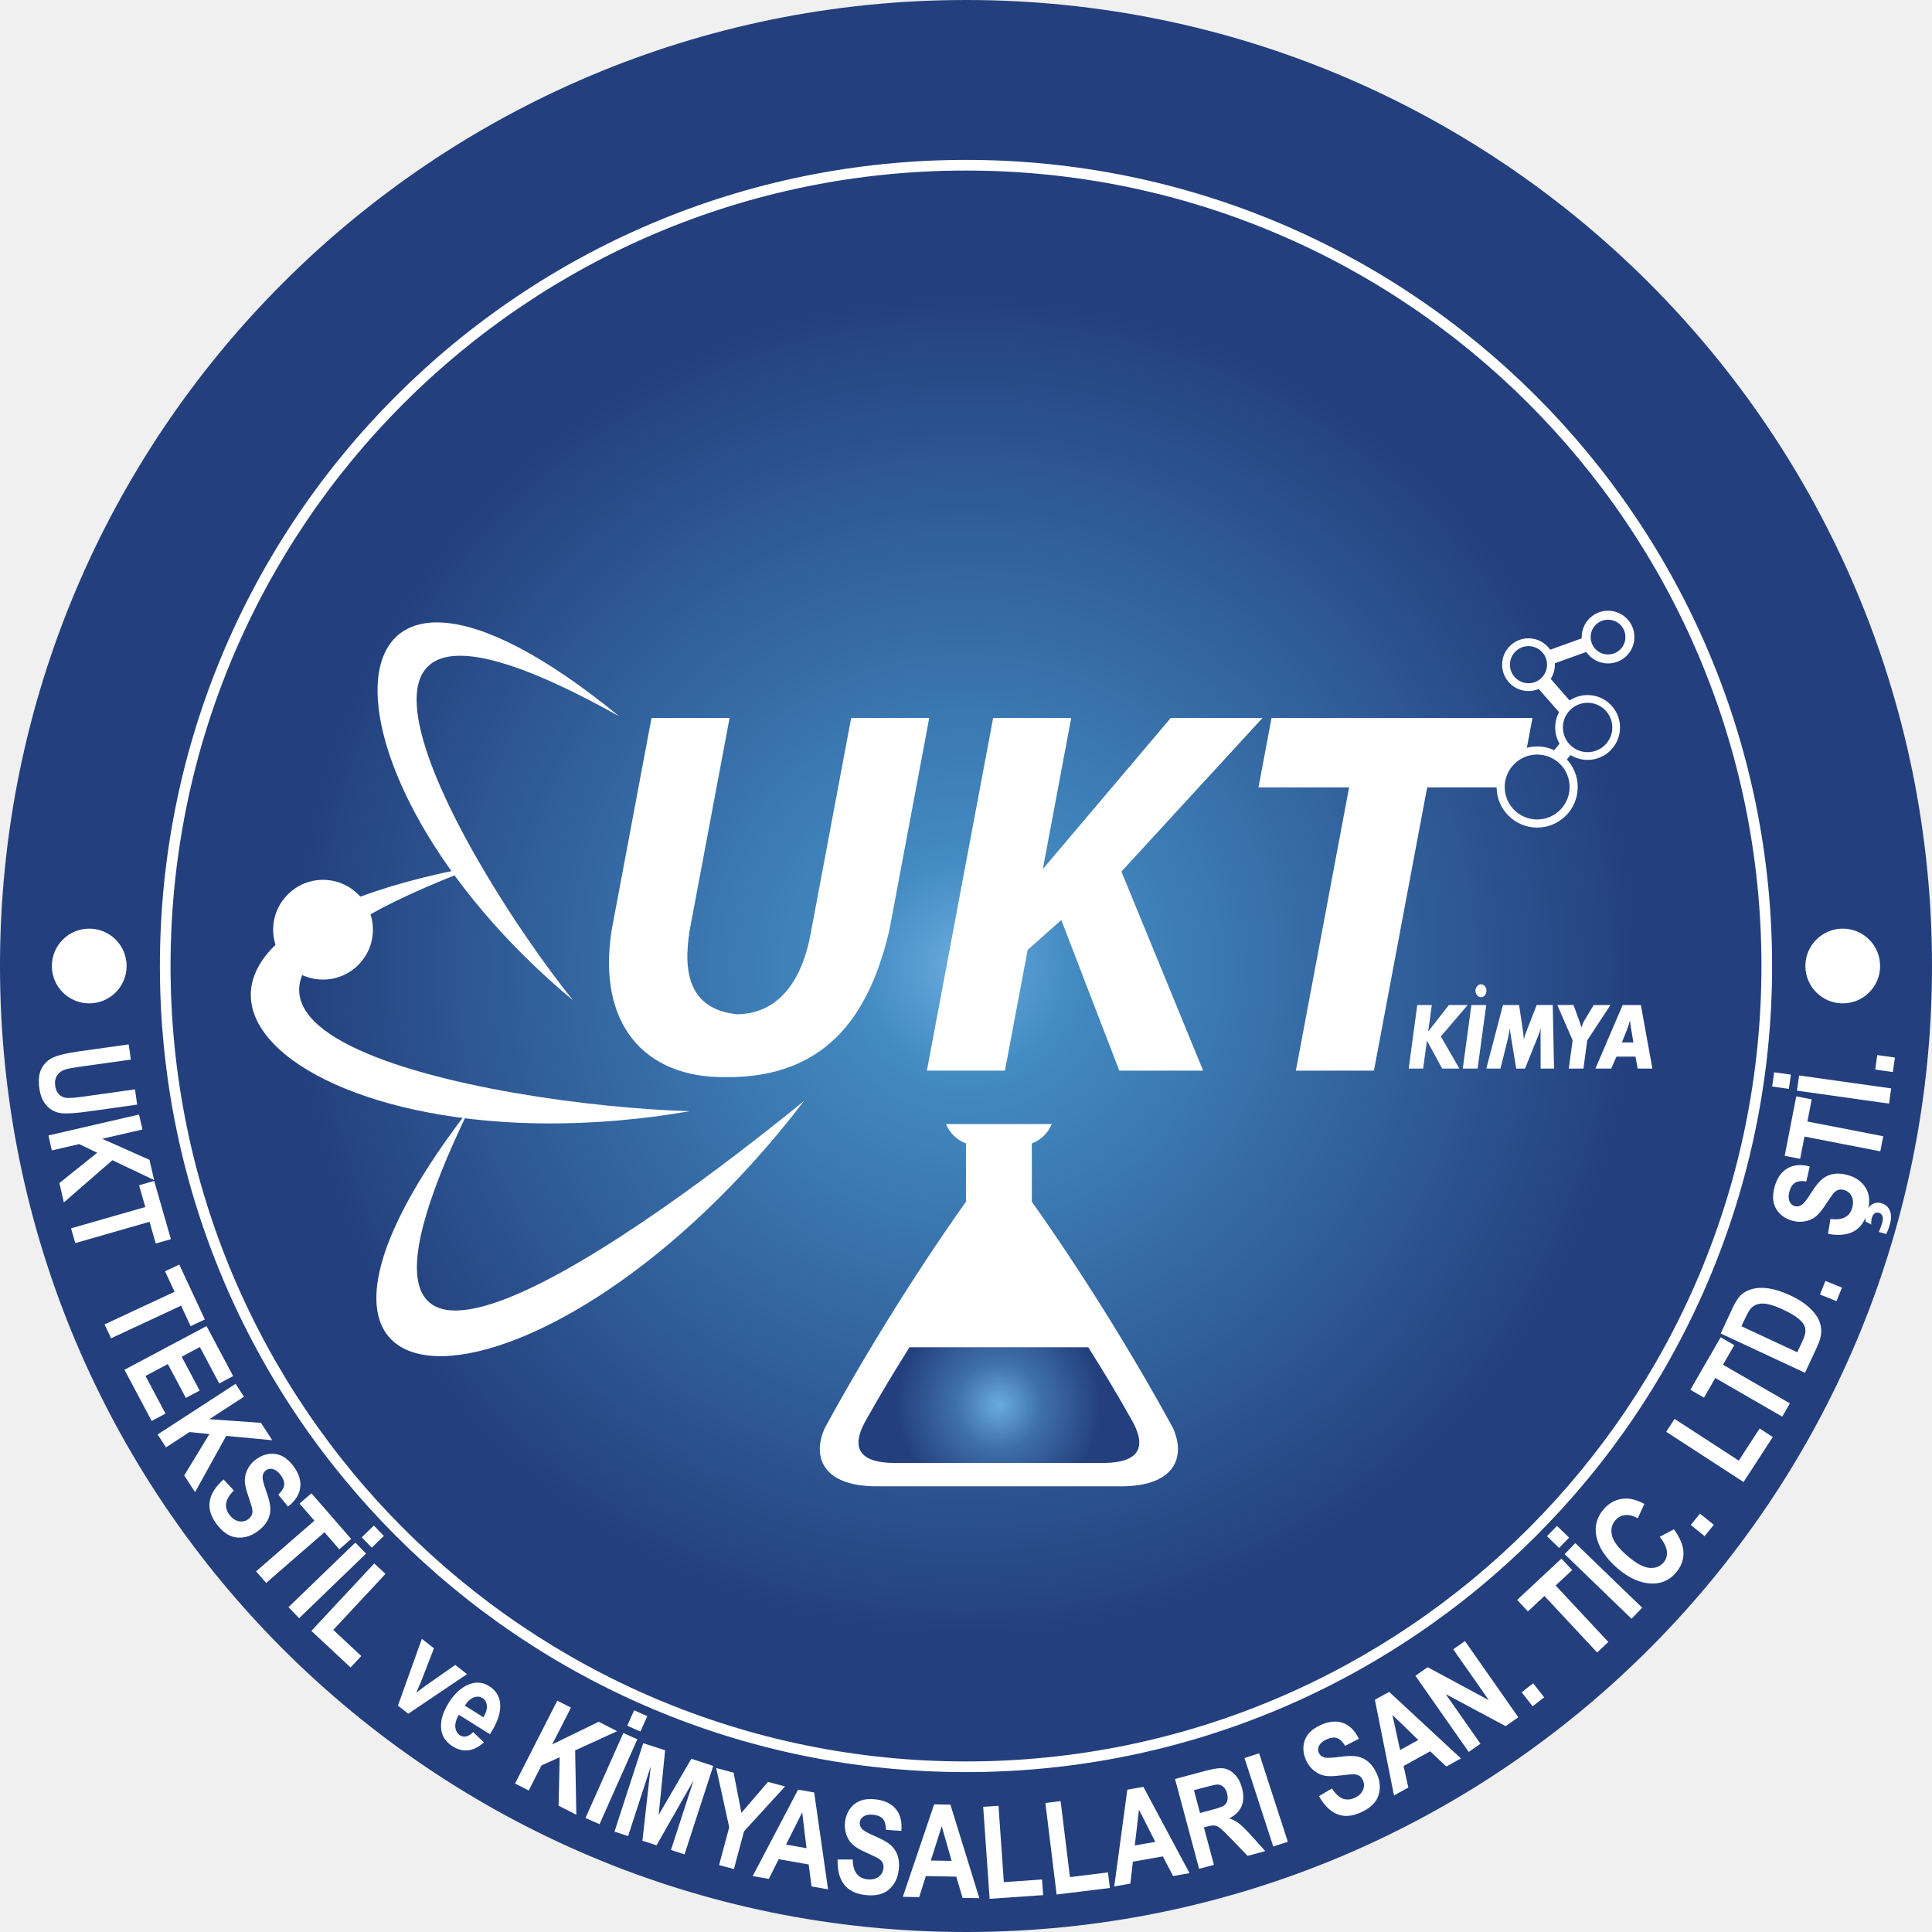
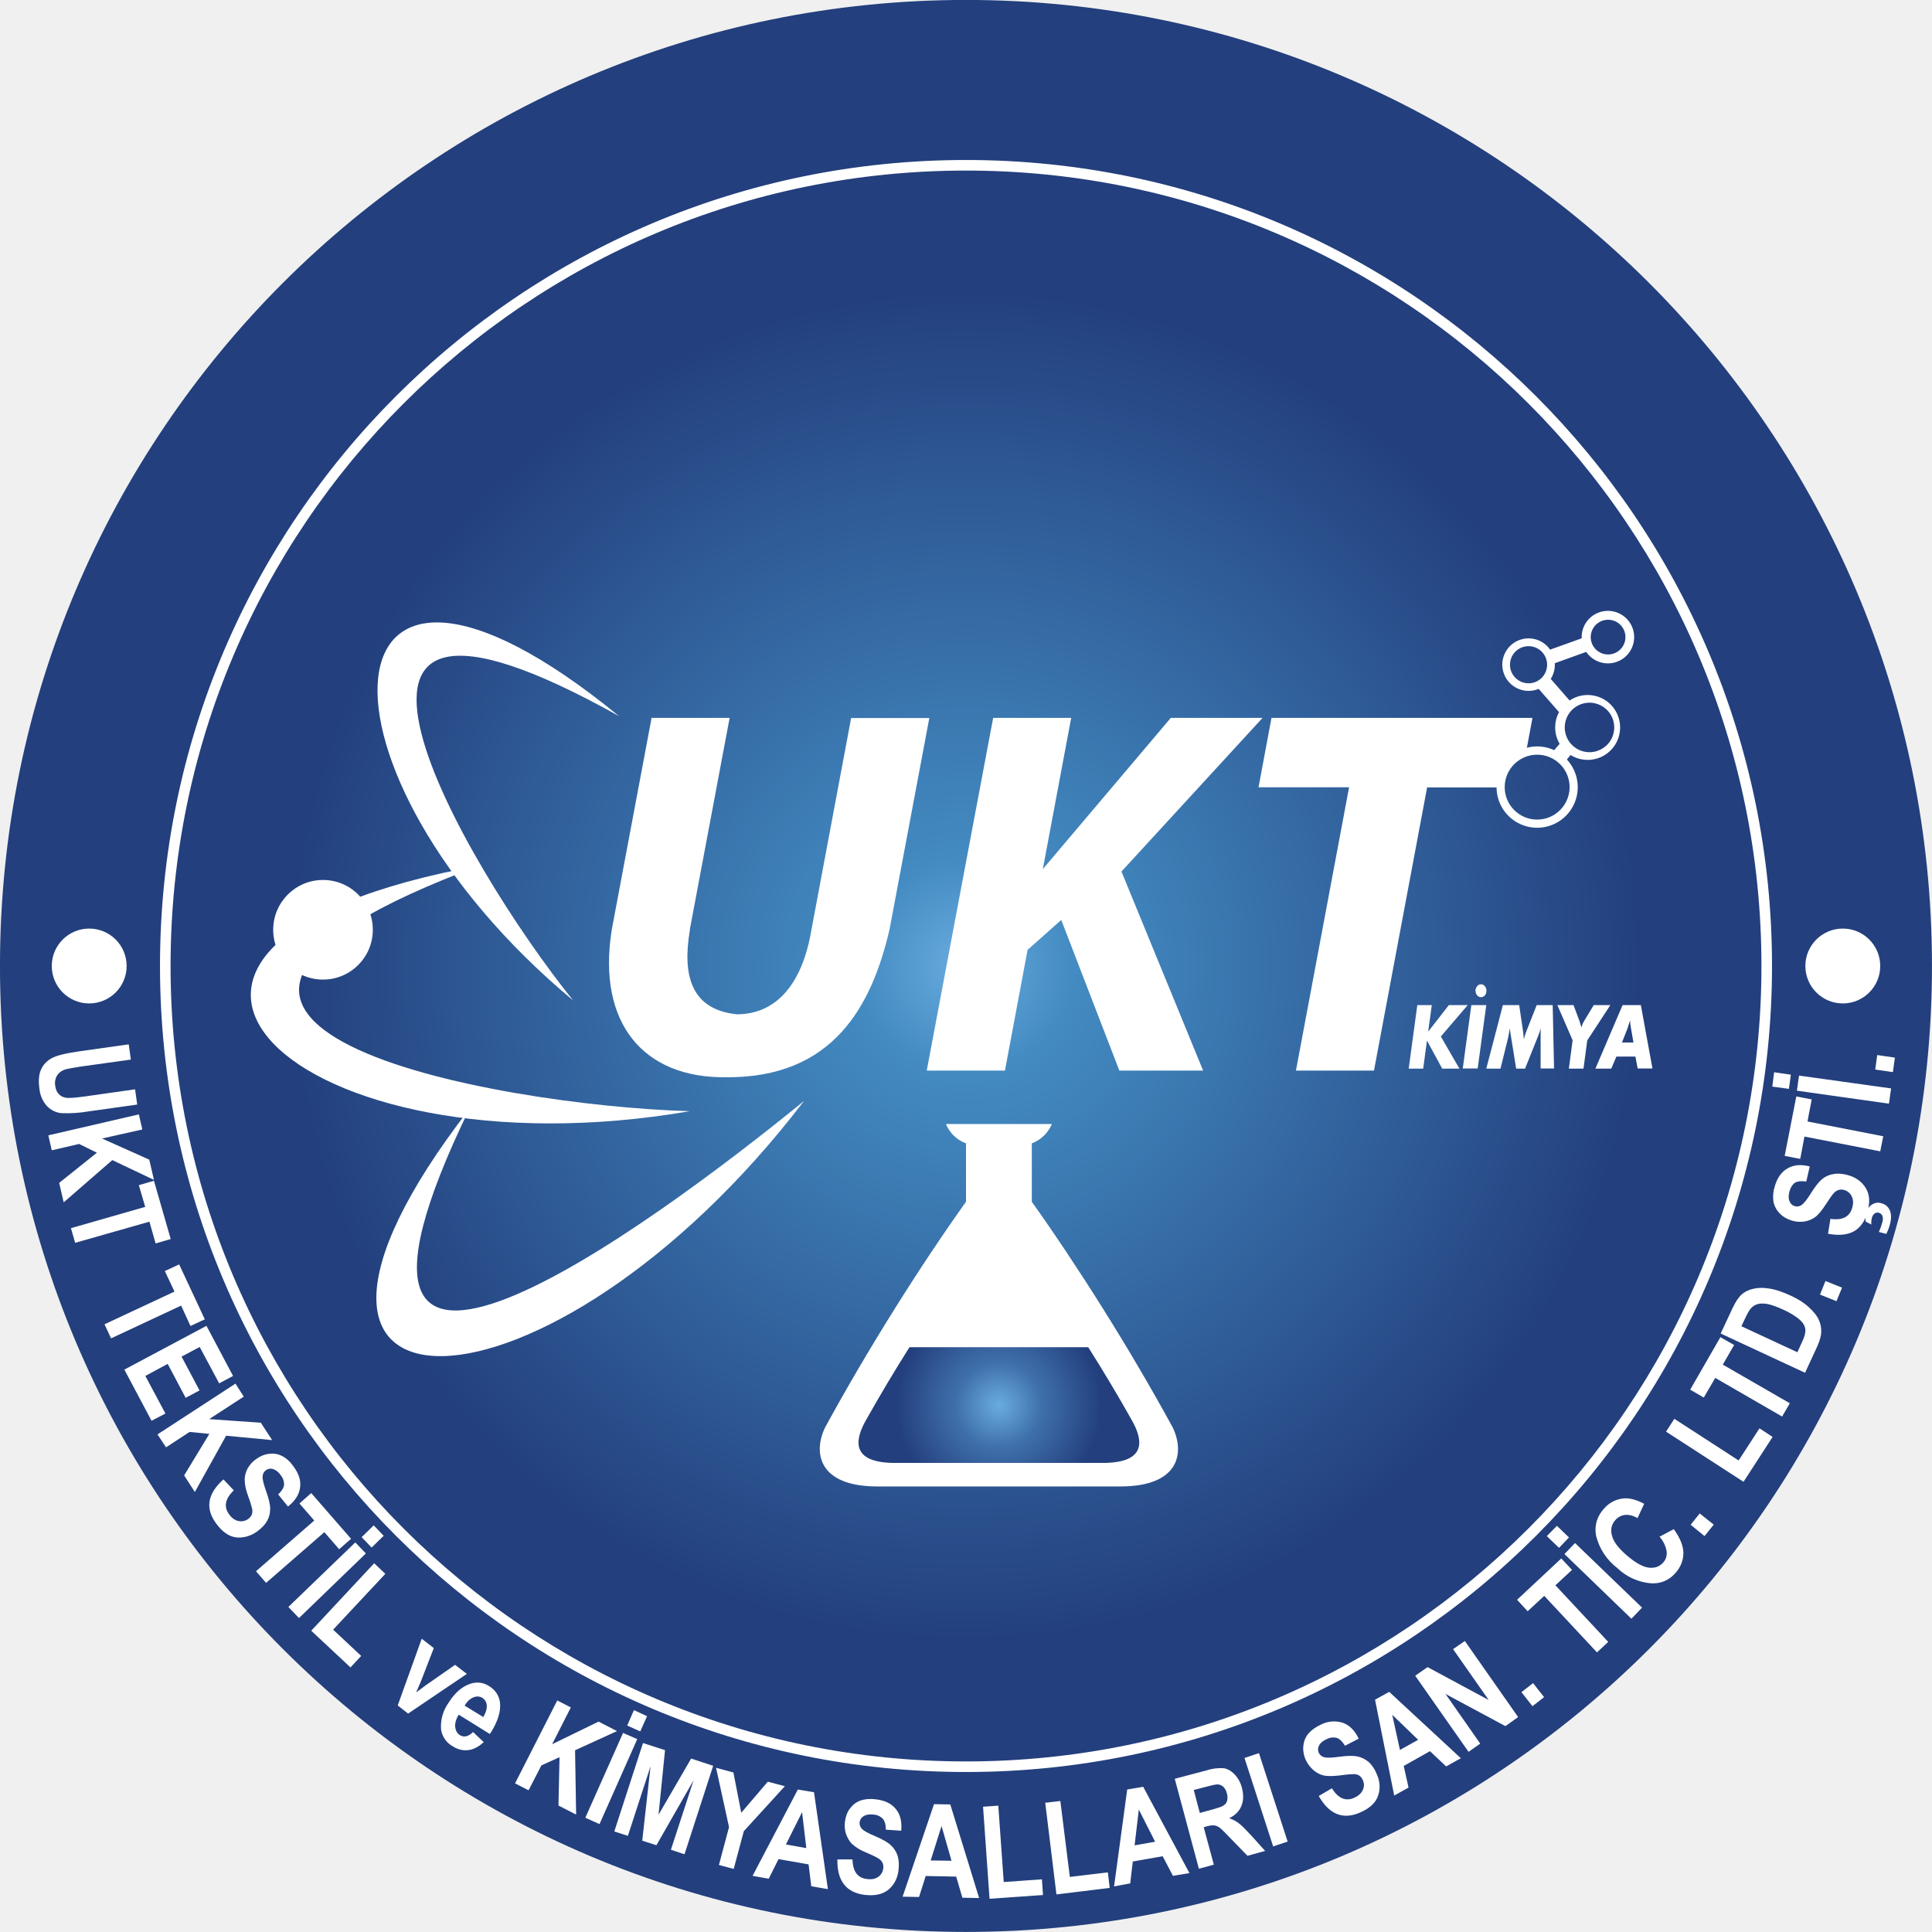
- <svg xmlns="http://www.w3.org/2000/svg" width="36.124mm" height="36.124mm" viewBox="0 0 128 128" id="svg5395" version="1.1">
-   <defs id="defs5397">
-     <clipPath id="clipPath4150-9-4-26-4" clipPathUnits="userSpaceOnUse">
-       <path style="clip-rule:evenodd" id="path4152-3-8-1-8" d="m 296.542,623.796 c 113.501,0 205.512,-92.011 205.512,-205.512 0,-113.501 -92.011,-205.512 -205.512,-205.512 -113.501,0 -205.512,92.011 -205.512,205.512 0,113.501 92.011,205.512 205.512,205.512" />
+ <svg xmlns="http://www.w3.org/2000/svg" viewBox="0 0 128 128">
+   <defs>
+     <clipPath id="a">
+       <path d="M296.54 623.8c113.5 0 205.51-92.01 205.51-205.52 0-113.5-92-205.5-205.5-205.5s-205.52 92-205.52 205.5S183.04 623.8 296.54 623.8" clip-rule="evenodd" />
    </clipPath>
-     <radialGradient id="radialGradient4156-7-7-0-8" spreadMethod="pad" gradientTransform="matrix(581.2752,0,0,581.2752,296.5419,418.2846)" gradientUnits="userSpaceOnUse" r="0.5" cy="0" cx="0" fy="0" fx="0">
-       <stop id="stop4158-4-1-6-8" offset="0" style="stop-opacity:1;stop-color:#69acdf" />
-       <stop id="stop4160-5-7-1-9" offset="0.08" style="stop-opacity:1;stop-color:#438bc2" />
-       <stop id="stop4162-2-2-5-7" offset="0.51" style="stop-opacity:1;stop-color:#233f7d" />
-       <stop id="stop4164-5-7-9-7" offset="1" style="stop-opacity:1;stop-color:#233f7d" />
+     <radialGradient id="b" cx="0" cy="0" r=".5" fx="0" fy="0" gradientTransform="translate(296.54 418.28) scale(581.2752)" gradientUnits="userSpaceOnUse" spreadMethod="pad">
+       <stop offset="0" stop-color="#69acdf" />
+       <stop offset=".08" stop-color="#438bc2" />
+       <stop offset=".51" stop-color="#233f7d" />
+       <stop offset="1" stop-color="#233f7d" />
    </radialGradient>
-     <clipPath id="clipPath4186-4-2-4-6" clipPathUnits="userSpaceOnUse">
-       <path style="clip-rule:evenodd" id="path4188-7-2-90-4" d="m 284.525,337.176 c -3.213,-5.086 -6.348,-10.316 -9.218,-15.431 -2.561,-4.451 -3.132,-9.121 5.977,-9.183 l 44.51,0 c 9.109,0.062 8.538,4.732 5.977,9.183 -2.869,5.115 -6.005,10.345 -9.218,15.431 l -38.028,0 z" />
+     <clipPath id="c">
+       <path d="M284.52 337.18a347.61 347.61 0 0 1-9.21-15.44c-2.56-4.45-3.13-9.12 5.97-9.18h44.51c9.11.06 8.54 4.73 5.98 9.18-2.87 5.12-6 10.35-9.22 15.44h-38.03z" clip-rule="evenodd" />
    </clipPath>
-     <radialGradient id="radialGradient4192-4-6-9-3" spreadMethod="pad" gradientTransform="matrix(64.60845,0,0,64.60845,303.539,324.8688)" gradientUnits="userSpaceOnUse" r="0.5" cy="0" cx="0" fy="0" fx="0">
-       <stop id="stop4194-4-1-1-0" offset="0" style="stop-opacity:1;stop-color:#69acdf" />
-       <stop id="stop4196-3-0-7-3" offset="0.28" style="stop-opacity:1;stop-color:#3f70ab" />
-       <stop id="stop4198-0-6-7-0" offset="0.68" style="stop-opacity:1;stop-color:#233f7d" />
-       <stop id="stop4200-7-1-1-9" offset="1" style="stop-opacity:1;stop-color:#233f7d" />
+     <radialGradient id="d" cx="0" cy="0" r=".5" fx="0" fy="0" gradientTransform="translate(303.54 324.87) scale(64.60845)" gradientUnits="userSpaceOnUse" spreadMethod="pad">
+       <stop offset="0" stop-color="#69acdf" />
+       <stop offset=".28" stop-color="#3f70ab" />
+       <stop offset=".68" stop-color="#233f7d" />
+       <stop offset="1" stop-color="#233f7d" />
    </radialGradient>
  </defs>
-   <g id="layer1" transform="translate(-164.2857,-182.9336)">
-     <g id="g4144-8-3-7" transform="matrix(0.3114176,0,0,-0.3114176,135.9373,377.1948)">
-       <g id="g4146-6-6-2">
-         <g id="g4148-8-5-4" clip-path="url(#clipPath4150-9-4-26-4)">
-           <g id="g4154-8-6-0">
-             <path d="m 296.542,623.796 c 113.501,0 205.512,-92.011 205.512,-205.512 0,-113.501 -92.011,-205.512 -205.512,-205.512 -113.501,0 -205.512,92.011 -205.512,205.512 0,113.501 92.011,205.512 205.512,205.512" style="fill:url(#radialGradient4156-7-7-0-8);fill-rule:evenodd;stroke:none" id="path4166-4-3-6" />
-           </g>
-         </g>
-       </g>
-       <path d="m 296.531,368.125 c -9.719,-13.659 -20.862,-31.3 -29.975,-48.039 -2.636,-5.569 -1.19,-12.413 10.84,-12.498 l 21.296,0 9.694,0 21.296,0 c 12.031,0.085 13.476,6.929 10.84,12.498 -9.113,16.739 -20.256,34.38 -29.975,48.039 l 0,12.413 c 1.924,0.719 3.473,2.223 4.25,4.118 l -22.517,0 c 0.778,-1.895 2.326,-3.4 4.25,-4.119 l 0,-12.413 z" style="fill:#ffffff;fill-opacity:1;fill-rule:evenodd;stroke:none" id="path4168-3-9-2" />
-       <path d="m 296.542,587.513 c 93.462,0 169.228,-75.766 169.228,-169.228 0,-93.463 -75.766,-169.229 -169.228,-169.229 -93.463,0 -169.229,75.766 -169.229,169.229 0,93.462 75.766,169.228 169.229,169.228 z m 0,2.268 c 94.715,0 171.496,-76.781 171.496,-171.496 0,-94.715 -76.781,-171.496 -171.496,-171.496 -94.715,0 -171.496,76.781 -171.496,171.496 0,94.714 76.781,171.496 171.496,171.496" style="fill:#ffffff;fill-opacity:1;fill-rule:evenodd;stroke:none" id="path4170-1-4-9" />
-       <path d="m 288.222,396.023 16.607,0 4.824,25.676 7.162,6.364 3e-4,3e-4 12.338,-32.041 17.838,0 -17.382,42.353 30.023,32.686 -19.529,0 -27.217,-32.154 6.041,32.154 -16.607,0 -14.099,-75.04 z" style="fill:#ffffff;fill-opacity:1;fill-rule:evenodd;stroke:none" id="path4172-4-8-9" />
-       <path d="m 237.781,426.008 8.465,45.055 -16.607,0 -8.465,-45.055 c -3.176,-19.99 6.871,-31.523 24.146,-31.369 23.078,-0.253 31.184,15.373 34.939,31.369 l 8.465,45.055 -16.607,0 -8.465,-45.055 c -2.018,-11.989 -7.804,-17.944 -15.871,-17.991 -9.692,1.06 -11.635,8.218 -10,17.991" style="fill:#ffffff;fill-opacity:1;fill-rule:evenodd;stroke:none" id="path4174-9-1-0" />
-       <path d="m 110.016,426.234 c 4.391,0 7.95,-3.559 7.95,-7.95 0,-4.391 -3.559,-7.95 -7.95,-7.95 -4.39,0 -7.95,3.559 -7.95,7.95 0,4.39 3.559,7.95 7.95,7.95 z m 373.051,0 c 4.391,0 7.95,-3.559 7.95,-7.95 0,-4.391 -3.559,-7.95 -7.95,-7.95 -4.39,0 -7.95,3.559 -7.95,7.95 0,4.39 3.559,7.95 7.95,7.95" style="fill:#ffffff;fill-opacity:1;fill-rule:evenodd;stroke:none" id="path4176-2-2-8" />
-       <path d="m 415.862,464.707 1.194,6.356 -55.511,0 -2.776,-14.776 19.277,0 -11.323,-60.264 16.607,0 11.323,60.264 14.773,0 c 0.04,-4.73 3.886,-8.553 8.626,-8.553 4.764,0 8.627,3.862 8.627,8.627 0,2.266 -0.874,4.328 -2.303,5.867 l 0.783,0.935 c 1.053,-0.652 2.296,-1.03 3.626,-1.03 3.808,0 6.896,3.087 6.896,6.896 0,3.808 -3.087,6.896 -6.896,6.896 -1.414,0 -2.729,-0.426 -3.823,-1.157 l -4.025,4.597 c 0.559,0.873 0.883,1.91 0.883,3.023 0,0.1 -0.003,0.2 -0.008,0.298 l 6.691,2.409 c 1.01,-1.477 2.708,-2.445 4.632,-2.445 3.098,0 5.61,2.511 5.61,5.61 0,3.098 -2.511,5.609 -5.61,5.609 -3.098,0 -5.609,-2.511 -5.609,-5.609 0,-0.09 0.002,-0.181 0.006,-0.27 l -6.706,-2.414 c -1.012,1.463 -2.702,2.422 -4.616,2.422 -3.098,0 -5.609,-2.511 -5.609,-5.609 0,-3.098 2.511,-5.61 5.609,-5.61 0.772,0 1.509,0.157 2.178,0.439 l 4.317,-4.931 c -0.521,-0.97 -0.816,-2.079 -0.816,-3.256 0,-1.264 0.34,-2.447 0.933,-3.466 l -1.148,-1.371 c -1.102,0.51 -2.328,0.795 -3.622,0.795 -0.757,0 -1.49,-0.098 -2.19,-0.281 z m 17.272,27.25 c 2.042,0 3.697,-1.655 3.697,-3.697 0,-2.042 -1.655,-3.697 -3.697,-3.697 -2.042,0 -3.697,1.655 -3.697,3.697 0,2.042 1.655,3.697 3.697,3.697 z m -16.925,-5.622 c 2.18,0 3.947,-1.767 3.947,-3.947 0,-2.18 -1.767,-3.947 -3.947,-3.947 -2.179,0 -3.947,1.767 -3.947,3.947 0,2.18 1.767,3.947 3.947,3.947 z m 12.575,-12.051 c 2.902,0 5.254,-2.352 5.254,-5.254 0,-2.902 -2.352,-5.254 -5.254,-5.254 -2.902,0 -5.254,2.352 -5.254,5.254 0,2.902 2.352,5.254 5.254,5.254 z m -10.732,-11.018 c 3.814,0 6.905,-3.091 6.905,-6.905 0,-3.814 -3.091,-6.905 -6.905,-6.905 -3.813,0 -6.905,3.091 -6.905,6.905 0,3.813 3.091,6.905 6.905,6.905" style="fill:#ffffff;fill-opacity:1;fill-rule:evenodd;stroke:none" id="path4178-0-9-1" />
-       <path d="m 390.722,396.457 1.826,13.525 3.098,0 -0.782,-5.654 4.403,5.654 4.001,0 -5.701,-6.679 3.936,-6.846 -3.658,0 -3.24,5.96 -0.807,-5.96 -3.076,0 z m 11.507,0 1.832,13.525 3.154,0 -1.832,-13.525 -3.154,0 z m 2.69,16.572 c 0,0.347 0.118,0.659 0.356,0.943 0.238,0.284 0.513,0.426 0.828,0.426 0.318,0 0.591,-0.132 0.82,-0.397 0.23,-0.265 0.343,-0.587 0.343,-0.971 0,-0.382 -0.111,-0.706 -0.329,-0.975 -0.219,-0.268 -0.496,-0.4 -0.834,-0.4 -0.327,0 -0.604,0.136 -0.836,0.407 -0.232,0.271 -0.348,0.593 -0.348,0.968 z m 2.315,-16.572 3.54,13.525 3.44,0 0.774,-5.238 0.127,-1.015 0.119,-1.101 c 0.03,0.161 0.062,0.303 0.094,0.426 0.033,0.123 0.073,0.268 0.127,0.432 0.051,0.167 0.113,0.35 0.187,0.552 0.07,0.199 0.151,0.41 0.24,0.631 l 2.069,5.314 3.416,0 0.278,-13.525 -2.854,0 -0.016,6.449 c 0,0.117 0,0.296 0,0.536 0,0.239 0,0.419 0,0.536 l 0.049,1.072 c -0.105,-0.438 -0.305,-1.009 -0.594,-1.709 l -0.119,-0.306 -2.639,-6.578 -1.875,0 -1.082,6.569 -0.159,0.996 -0.119,1.019 c -0.051,-0.394 -0.116,-0.773 -0.189,-1.138 l -0.197,-0.997 -1.605,-6.449 -3.011,0 z m 17.548,0 0.815,6.033 -3.256,7.493 3.445,0 1.265,-3.456 0.205,-0.609 0.213,-0.713 0.34,0.899 c 0.027,0.066 0.065,0.148 0.111,0.249 0.049,0.098 0.084,0.167 0.103,0.211 l 2.056,3.418 3.564,0 -4.94,-7.53 -0.806,-5.995 -3.114,0 z m 5.666,0 5.795,13.525 3.872,0 2.458,-13.525 -3.138,0 -0.467,2.551 -4.047,0 -1.106,-2.551 -3.367,0 z m 5.636,5.563 2.442,0 -0.529,3.16 -0.119,0.839 -0.049,0.694 -0.308,-0.978 -0.213,-0.621 -1.225,-3.094 z" style="fill:#ffffff;fill-opacity:1;fill-rule:nonzero;stroke:none" id="path4180-6-3-3" />
-       <g id="g4182-8-9-1">
-         <g id="g4184-9-0-1" clip-path="url(#clipPath4186-4-2-4-6)">
-           <g id="g4190-2-8-0">
-             <path d="m 284.525,337.176 c -3.213,-5.086 -6.348,-10.316 -9.218,-15.431 -2.561,-4.451 -3.132,-9.121 5.977,-9.183 l 44.51,0 c 9.109,0.062 8.538,4.732 5.977,9.183 -2.869,5.115 -6.005,10.345 -9.218,15.431 l -38.028,0 z" style="fill:url(#radialGradient4192-4-6-9-3);fill-rule:evenodd;stroke:none" id="path4202-6-8-3" />
-           </g>
-         </g>
-       </g>
-       <path d="m 222.748,471.416 c -65.157,53.339 -68.302,-11.731 -9.79,-60.45 -23.172,28.806 -66.272,103.009 9.79,60.45" style="fill:#ffffff;fill-opacity:1;fill-rule:evenodd;stroke:none" id="path4204-6-5-4" />
-       <path d="M 193.327,439.71 C 100.423,422.889 153.67,372.886 237.799,387.397 196.364,388.568 101.693,405.743 193.327,439.71" style="fill:#ffffff;fill-opacity:1;fill-rule:evenodd;stroke:none" id="path4206-4-0-0" />
-       <path d="m 190.864,387.835 c -55.093,-71.321 16.852,-69.384 71.235,1.757 -32.901,-26.854 -111.29,-84.353 -71.235,-1.757" style="fill:#ffffff;fill-opacity:1;fill-rule:evenodd;stroke:none" id="path4208-9-9-3" />
-       <path d="m 159.752,436.614 c 5.859,0 10.609,-4.75 10.609,-10.608 0,-5.859 -4.75,-10.609 -10.609,-10.609 -5.858,0 -10.608,4.75 -10.608,10.609 0,5.858 4.75,10.608 10.608,10.608" style="fill:#ffffff;fill-opacity:1;fill-rule:evenodd;stroke:none" id="path4210-5-6-9" />
-       <path d="m 118.409,401.608 0.455,-3.234 -10.611,-1.491 c -1.651,-0.232 -2.718,-0.419 -3.204,-0.571 -0.847,-0.263 -1.465,-0.699 -1.863,-1.304 -0.394,-0.604 -0.531,-1.35 -0.408,-2.23 0.105,-0.748 0.36,-1.336 0.759,-1.763 0.399,-0.423 0.91,-0.682 1.527,-0.772 0.613,-0.091 1.898,10e-4 3.85,0.276 l 10.839,1.523 0.456,-3.248 -10.291,-1.446 c -2.628,-0.369 -4.55,-0.495 -5.757,-0.381 -1.212,0.118 -2.25,0.614 -3.113,1.498 -0.868,0.883 -1.412,2.132 -1.638,3.743 -0.236,1.674 -0.118,3.026 0.351,4.05 0.466,1.024 1.219,1.823 2.249,2.4 1.03,0.577 3.013,1.07 5.946,1.482 l 10.451,1.469 z m -17.084,-19.374 19.278,4.451 0.735,-3.182 -8.559,-1.976 10.051,-4.483 0.993,-4.3 -8.885,4.223 -10.321,-8.988 -0.953,4.129 8.043,6.443 -3.821,1.846 -5.826,-1.345 -0.735,3.182 z m 4.82,-19.761 15.799,4.53 -1.328,4.632 3.219,0.923 3.553,-12.39 -3.219,-0.923 -1.324,4.619 -15.8,-4.531 -0.9,3.14 z m 7.129,-20.438 14.897,6.946 -2.037,4.367 3.036,1.415 5.447,-11.681 -3.035,-1.416 -2.03,4.354 -14.896,-6.946 -1.381,2.96 z m 4.233,-9.649 17.469,9.289 5.653,-10.632 -2.957,-1.572 -4.12,7.749 -3.872,-2.059 3.828,-7.199 -2.941,-1.564 -3.828,7.199 -4.755,-2.528 4.258,-8.009 -2.944,-1.566 -5.791,10.892 z m 7.055,-13.769 16.593,10.776 1.779,-2.739 -7.367,-4.785 10.978,-0.775 2.404,-3.701 -9.793,0.93 -6.625,-11.976 -2.308,3.554 5.355,8.806 -4.221,0.428 -5.015,-3.257 -1.779,2.739 z m 14.038,-9.566 2.188,-2.362 c -1.835,-1.777 -2.167,-3.476 -0.991,-5.093 0.58,-0.798 1.246,-1.276 2,-1.428 0.753,-0.159 1.436,-0.01 2.055,0.44 0.365,0.265 0.618,0.568 0.754,0.913 0.141,0.347 0.171,0.745 0.096,1.192 -0.074,0.447 -0.376,1.435 -0.904,2.976 -0.478,1.379 -0.71,2.474 -0.686,3.288 0.017,0.815 0.239,1.615 0.666,2.398 0.427,0.783 1.017,1.445 1.766,1.989 0.872,0.634 1.802,1.008 2.789,1.122 0.987,0.107 1.914,-0.056 2.778,-0.493 0.863,-0.444 1.668,-1.174 2.415,-2.203 1.121,-1.543 1.578,-3.05 1.368,-4.524 -0.204,-1.475 -1.071,-2.805 -2.593,-3.986 l -2.067,2.547 c 0.774,0.745 1.193,1.43 1.254,2.067 0.06,0.63 -0.169,1.306 -0.686,2.018 -0.517,0.712 -1.067,1.155 -1.644,1.322 -0.58,0.171 -1.089,0.097 -1.537,-0.228 -0.436,-0.317 -0.674,-0.758 -0.718,-1.325 -0.047,-0.57 0.213,-1.61 0.768,-3.126 0.582,-1.616 0.874,-2.872 0.88,-3.773 0.005,-0.901 -0.216,-1.757 -0.659,-2.557 -0.447,-0.803 -1.15,-1.552 -2.112,-2.251 -1.39,-1.01 -2.868,-1.429 -4.434,-1.263 -1.569,0.17 -3.015,1.164 -4.336,2.982 -2.337,3.216 -1.809,6.339 1.588,9.359 z m 6.915,-19.555 12.404,10.783 -3.161,3.637 2.527,2.197 8.456,-9.727 -2.528,-2.197 -3.152,3.626 -12.405,-10.783 -2.142,2.465 z m 6.888,-7.618 14.232,13.744 2.269,-2.349 -14.232,-13.744 -2.269,2.349 z m 15.587,14.867 2.581,2.493 2.128,-2.203 -2.582,-2.493 -2.128,2.203 z m -10.72,-19.913 13.383,14.352 2.389,-2.227 -11.109,-11.913 5.96,-5.558 -2.275,-2.439 -8.348,7.785 z m 18.418,-15.901 5.088,14.211 2.574,-2.011 -2.757,-7.129 -1.002,-2.315 2.022,1.518 6.268,4.386 2.512,-1.962 -12.504,-8.417 -2.2,1.719 z m 16.008,-5.633 2.287,-2.173 c -1.116,-1.003 -2.229,-1.568 -3.336,-1.696 -1.114,-0.13 -2.195,0.139 -3.254,0.8 -1.473,0.92 -2.302,2.123 -2.492,3.61 -0.231,1.735 0.298,3.633 1.584,5.691 1.269,2.032 2.762,3.359 4.476,3.982 1.453,0.526 2.822,0.387 4.104,-0.413 1.426,-0.891 2.218,-2.119 2.367,-3.679 0.178,-1.784 -0.468,-3.852 -1.938,-6.204 l -0.241,-0.36 -6.602,4.125 c -0.585,-0.971 -0.834,-1.847 -0.749,-2.633 0.088,-0.789 0.425,-1.363 1.01,-1.729 0.848,-0.53 1.776,-0.306 2.782,0.679 z m 2.18,3.158 c 0.567,0.96 0.811,1.802 0.73,2.515 -0.085,0.716 -0.389,1.238 -0.917,1.567 -0.554,0.346 -1.183,0.392 -1.873,0.132 -0.706,-0.26 -1.334,-0.84 -1.89,-1.747 l 3.95,-2.468 z m 6.732,-14.092 8.982,17.629 2.91,-1.483 -3.988,-7.827 9.894,4.818 3.932,-2.004 -8.946,-4.091 0.25,-13.683 -3.776,1.924 0.235,10.303 -3.87,-1.74 -2.715,-5.328 -2.91,1.483 z m 14.986,-7.329 8.047,18.075 2.984,-1.328 -8.048,-18.075 -2.983,1.328 z m 8.883,19.624 1.46,3.278 2.798,-1.246 -1.46,-3.278 -2.799,1.246 z m -2.717,-22.53 6.114,18.817 4.657,-1.513 -1.371,-13.746 6.944,11.936 4.67,-1.518 -6.114,-18.817 -2.887,0.938 4.813,14.812 -7.88,-13.816 -3.006,0.977 1.773,15.8 -4.813,-14.812 -2.9,0.942 z m 22.252,-7.114 2.156,8.045 -2.77,12.603 3.702,-0.992 1.663,-8.548 5.652,6.588 3.635,-0.974 -8.735,-9.549 -2.148,-8.018 -3.155,0.845 z m 23.182,-5.166 -3.506,0.619 -0.617,4.674 -6.378,1.125 -2.096,-4.196 -3.43,0.605 9.655,18.388 3.416,-0.602 2.957,-20.612 z m -4.579,8.755 -0.921,7.618 -3.439,-6.85 4.36,-0.769 z m 6.606,-2.405 3.22,-0.01 c 0.048,-2.554 1.065,-3.955 3.049,-4.198 0.979,-0.12 1.782,0.041 2.408,0.488 0.629,0.443 0.987,1.044 1.08,1.803 0.055,0.448 0.005,0.84 -0.153,1.174 -0.158,0.339 -0.428,0.633 -0.806,0.883 -0.378,0.251 -1.306,0.704 -2.793,1.369 -1.333,0.591 -2.293,1.168 -2.872,1.74 -0.585,0.568 -1.018,1.276 -1.299,2.123 -0.281,0.847 -0.363,1.729 -0.25,2.648 0.132,1.07 0.492,2.005 1.082,2.805 0.594,0.795 1.346,1.362 2.255,1.695 0.913,0.329 1.996,0.419 3.258,0.264 1.893,-0.232 3.307,-0.925 4.242,-2.085 0.94,-1.155 1.321,-2.696 1.146,-4.615 l -3.273,0.225 c -0.016,1.074 -0.232,1.848 -0.656,2.327 -0.42,0.474 -1.071,0.767 -1.944,0.875 -0.874,0.107 -1.573,0.007 -2.088,-0.3 -0.52,-0.308 -0.814,-0.731 -0.881,-1.28 -0.066,-0.535 0.094,-1.01 0.479,-1.428 0.385,-0.423 1.323,-0.942 2.81,-1.57 1.579,-0.677 2.697,-1.319 3.36,-1.93 0.663,-0.611 1.138,-1.356 1.421,-2.226 0.283,-0.875 0.351,-1.899 0.207,-3.079 -0.209,-1.705 -0.911,-3.072 -2.1,-4.105 -1.194,-1.032 -2.907,-1.411 -5.138,-1.137 -3.946,0.485 -5.869,2.999 -5.762,7.544 z m 30.154,-8.229 -3.561,0.062 -1.34,4.52 -6.476,0.113 -1.414,-4.472 -3.482,0.061 6.66,19.672 3.468,-0.06 6.145,-19.896 z m -5.892,7.931 -2.101,7.381 -2.325,-7.303 4.426,-0.077 z m 8.085,-8.078 -1.369,19.576 3.258,0.228 1.136,-16.249 8.129,0.569 0.232,-3.327 -11.387,-0.796 z m 14.254,0.92 -2.392,19.478 3.242,0.398 1.985,-16.167 8.088,0.993 0.407,-3.31 -11.33,-1.391 z m 28.286,4.549 -3.506,-0.619 -2.178,4.182 -6.379,-1.125 -0.535,-4.66 -3.43,-0.605 2.784,20.581 3.416,0.603 9.828,-18.358 z m -7.297,6.661 -3.471,6.844 -0.889,-7.613 4.36,0.768 z m 9.323,-5.741 -5.121,19.111 6.661,1.784 c 1.704,0.457 2.97,0.61 3.791,0.463 0.822,-0.147 1.582,-0.583 2.276,-1.303 0.699,-0.723 1.202,-1.676 1.518,-2.855 0.401,-1.496 0.368,-2.797 -0.104,-3.901 -0.476,-1.105 -1.341,-1.952 -2.597,-2.537 0.808,-0.308 1.51,-0.687 2.106,-1.148 0.6,-0.46 1.483,-1.334 2.649,-2.624 l 2.899,-3.22 -3.764,-1.009 -3.411,3.545 c -1.225,1.279 -2.038,2.072 -2.438,2.37 -0.395,0.3 -0.78,0.473 -1.149,0.531 -0.367,0.054 -0.916,-0.016 -1.645,-0.212 l -0.654,-0.175 2.138,-7.978 -3.155,-0.846 z m 0.199,11.876 2.349,0.63 c 1.433,0.384 2.328,0.691 2.686,0.92 0.358,0.23 0.606,0.568 0.748,1.016 0.138,0.447 0.125,0.992 -0.044,1.624 -0.163,0.61 -0.419,1.066 -0.758,1.371 -0.344,0.304 -0.741,0.469 -1.196,0.495 -0.32,0.019 -1.191,-0.166 -2.606,-0.545 l -2.479,-0.664 1.298,-4.846 z m 15.574,-7.127 -6.114,18.817 3.106,1.009 6.114,-18.817 -3.106,-1.009 z m 9.726,10.71 2.765,1.649 c 1.357,-2.164 2.949,-2.841 4.776,-2.029 0.9,0.401 1.506,0.953 1.812,1.659 0.312,0.704 0.308,1.403 -0.003,2.102 -0.183,0.412 -0.427,0.722 -0.736,0.928 -0.31,0.21 -0.693,0.322 -1.145,0.342 -0.453,0.02 -1.482,-0.07 -3.099,-0.266 -1.448,-0.181 -2.567,-0.18 -3.359,0.012 -0.794,0.186 -1.529,0.57 -2.207,1.151 -0.677,0.581 -1.202,1.295 -1.578,2.141 -0.439,0.985 -0.611,1.972 -0.517,2.961 0.1,0.988 0.453,1.861 1.06,2.615 0.613,0.752 1.495,1.387 2.657,1.904 1.742,0.776 3.312,0.91 4.709,0.398 1.4,-0.506 2.521,-1.631 3.359,-3.365 l -2.921,-1.492 c -0.568,0.912 -1.151,1.464 -1.761,1.657 -0.604,0.19 -1.313,0.106 -2.117,-0.252 -0.804,-0.358 -1.352,-0.804 -1.635,-1.333 -0.288,-0.531 -0.321,-1.045 -0.096,-1.55 0.219,-0.492 0.601,-0.817 1.146,-0.977 0.547,-0.165 1.619,-0.126 3.218,0.102 1.701,0.233 2.991,0.258 3.874,0.076 0.883,-0.182 1.674,-0.577 2.364,-1.176 0.693,-0.604 1.28,-1.447 1.763,-2.533 0.699,-1.569 0.801,-3.102 0.314,-4.6 -0.492,-1.5 -1.765,-2.707 -3.819,-3.621 -3.632,-1.617 -6.576,-0.452 -8.824,3.499 z m 30.2,8.033 -3.114,-1.726 -3.421,3.245 -5.665,-3.14 1.012,-4.58 -3.046,-1.688 -4.068,20.366 3.033,1.682 15.269,-14.158 z m -9.068,3.922 -5.51,5.341 1.638,-7.487 3.872,2.146 z m 10.731,-2.553 -11.348,16.207 2.611,1.829 13.016,-7.015 -7.578,10.822 2.498,1.749 11.348,-16.207 -2.698,-1.889 -12.752,6.823 7.401,-10.57 -2.498,-1.749 z m 13.595,9.713 -2.334,2.987 2.454,1.917 2.334,-2.987 -2.454,-1.917 z m 13.721,11.454 -11.209,12.021 -3.524,-3.286 -2.284,2.449 9.426,8.791 2.284,-2.449 -3.514,-3.277 11.21,-12.021 -2.389,-2.228 z m 7.318,7.175 -14.232,13.744 2.269,2.35 14.232,-13.744 -2.269,-2.349 z m -15.402,15.059 -2.582,2.493 2.128,2.203 2.582,-2.493 -2.128,-2.203 z m 21.404,2.379 3.007,1.592 c 1.346,-1.829 2.028,-3.509 2.044,-5.049 0.013,-1.537 -0.532,-2.943 -1.635,-4.213 -1.387,-1.596 -3.127,-2.354 -5.215,-2.278 -2.413,0.089 -4.824,1.184 -7.233,3.279 -2.549,2.215 -4.042,4.521 -4.481,6.923 -0.381,2.083 0.157,3.965 1.623,5.651 1.191,1.37 2.657,2.109 4.397,2.221 1.239,0.077 2.646,-0.298 4.223,-1.132 l -1.412,-3.064 c -0.947,0.548 -1.834,0.776 -2.67,0.685 -0.837,-0.091 -1.529,-0.453 -2.076,-1.082 -0.786,-0.904 -1.034,-1.982 -0.74,-3.238 0.29,-1.254 1.343,-2.669 3.158,-4.247 1.881,-1.635 3.461,-2.52 4.737,-2.653 1.28,-0.136 2.305,0.243 3.078,1.133 0.568,0.653 0.804,1.437 0.711,2.349 -0.094,0.917 -0.598,1.96 -1.515,3.123 z m 9.545,0.129 -2.947,2.386 1.96,2.42 2.946,-2.386 -1.959,-2.42 z m 8.287,11.522 -16.458,10.688 1.779,2.739 13.661,-8.872 4.439,6.834 2.797,-1.816 -6.217,-9.573 z m 8.227,13.91 -14.234,8.218 -2.409,-4.173 -2.9,1.675 6.444,11.162 2.901,-1.675 -2.403,-4.161 14.234,-8.218 -1.633,-2.829 z m -13.091,17.69 2.525,5.415 c 0.638,1.369 1.276,2.332 1.906,2.888 0.63,0.555 1.447,0.957 2.446,1.202 0.997,0.252 2.155,0.272 3.469,0.07 1.316,-0.207 2.83,-0.71 4.551,-1.512 1.553,-0.724 2.816,-1.526 3.8,-2.413 0.98,-0.884 1.678,-1.753 2.099,-2.605 0.416,-0.85 0.616,-1.731 0.598,-2.653 -0.018,-0.922 -0.303,-1.978 -0.863,-3.181 l -2.599,-5.574 -17.931,8.362 z m 4.414,1.541 11.874,-5.537 1.04,2.229 c 0.444,0.952 0.679,1.686 0.698,2.195 0.021,0.514 -0.087,0.991 -0.323,1.432 -0.235,0.445 -0.702,0.937 -1.403,1.482 -0.697,0.544 -1.688,1.112 -2.969,1.71 -1.328,0.619 -2.418,1.016 -3.272,1.19 -0.85,0.173 -1.587,0.171 -2.207,-0.013 -0.624,-0.182 -1.13,-0.515 -1.526,-1.006 -0.303,-0.367 -0.727,-1.145 -1.282,-2.335 l -0.629,-1.349 z m 20.217,5.333 -3.515,1.42 1.166,2.887 3.515,-1.42 -1.167,-2.888 z m -1.797,14.318 0.514,3.179 c 2.53,-0.352 4.073,0.433 4.624,2.355 0.272,0.948 0.238,1.767 -0.106,2.455 -0.338,0.691 -0.877,1.138 -1.612,1.349 -0.434,0.124 -0.828,0.137 -1.183,0.033 -0.361,-0.103 -0.692,-0.324 -0.999,-0.658 -0.307,-0.334 -0.899,-1.18 -1.789,-2.545 -0.792,-1.225 -1.512,-2.082 -2.168,-2.565 -0.653,-0.489 -1.42,-0.806 -2.3,-0.951 -0.88,-0.145 -1.765,-0.088 -2.655,0.168 -1.036,0.297 -1.903,0.799 -2.601,1.508 -0.693,0.711 -1.135,1.543 -1.322,2.492 -0.182,0.953 -0.102,2.037 0.249,3.259 0.525,1.833 1.431,3.122 2.723,3.863 1.288,0.748 2.869,0.883 4.737,0.41 l -0.734,-3.197 c -1.064,0.152 -1.862,0.059 -2.401,-0.284 -0.534,-0.341 -0.925,-0.938 -1.168,-1.784 -0.243,-0.846 -0.253,-1.552 -0.03,-2.11 0.222,-0.562 0.594,-0.918 1.126,-1.07 0.518,-0.148 1.012,-0.065 1.486,0.25 0.478,0.313 1.137,1.159 1.99,2.53 0.915,1.453 1.725,2.457 2.432,3.017 0.707,0.559 1.517,0.912 2.421,1.055 0.908,0.142 1.931,0.05 3.074,-0.278 1.652,-0.473 2.892,-1.38 3.726,-2.717 0.833,-1.341 0.939,-3.092 0.319,-5.253 -1.096,-3.822 -3.881,-5.328 -8.352,-4.511 z m 12.345,-0.032 -1.532,0.439 c 0.301,0.699 0.542,1.354 0.718,1.97 0.169,0.589 0.179,1.06 0.039,1.422 -0.146,0.359 -0.397,0.588 -0.751,0.69 -0.319,0.091 -0.618,0.052 -0.886,-0.129 -0.272,-0.181 -0.47,-0.488 -0.594,-0.918 -0.129,-0.452 -0.177,-0.936 -0.142,-1.464 l -1.205,0.643 c -0.072,0.619 -0.017,1.261 0.171,1.916 0.234,0.815 0.646,1.401 1.242,1.757 0.595,0.356 1.254,0.431 1.981,0.223 0.828,-0.237 1.417,-0.756 1.759,-1.554 0.34,-0.802 0.343,-1.795 0.004,-2.977 -0.263,-0.917 -0.533,-1.592 -0.804,-2.017 z m -1.222,17.596 -16.134,3.136 -0.919,-4.73 -3.288,0.639 2.459,12.652 3.288,-0.639 -0.917,-4.716 16.134,-3.136 -0.623,-3.206 z m 1.859,10.152 -19.593,2.754 0.455,3.234 19.593,-2.754 -0.455,-3.234 z m -21.312,3.13 -3.554,0.499 0.426,3.034 3.554,-0.499 -0.426,-3.034 z m 22.127,3.585 -3.755,0.528 0.433,3.083 3.755,-0.527 -0.433,-3.084 z" style="fill:#ffffff;fill-opacity:1;fill-rule:nonzero;stroke:none" id="path4212-0-3-1" />
-     </g>
+   <g clip-path="url(#a)" transform="matrix(.31142 0 0 -.31142 -28.35 194.26)">
+     <path fill="url(#b)" fill-rule="evenodd" d="M296.54 623.8c113.5 0 205.51-92.01 205.51-205.52 0-113.5-92-205.5-205.5-205.5s-205.52 92-205.52 205.5S183.04 623.8 296.54 623.8" />
  </g>
+   <path fill="#fff" fill-rule="evenodd" d="M64 79.62c-3.03 4.25-6.5 9.75-9.34 14.96-.82 1.73-.37 3.87 3.38 3.9h16.28c3.75-.03 4.2-2.17 3.38-3.9-2.84-5.21-6.31-10.7-9.34-14.96v-3.87c.6-.22 1.08-.69 1.33-1.28h-7.02c.25.6.73 1.06 1.33 1.28v3.87z" />
+   <path fill="#fff" fill-rule="evenodd" d="M64 11.3a52.7 52.7 0 1 1 0 105.4 52.7 52.7 0 0 1 0-105.4zm0-.7a53.4 53.4 0 1 1 0 106.8 53.4 53.4 0 0 1 0-106.8" />
+   <path fill="#fff" fill-rule="evenodd" d="M61.4 70.93h5.18l1.5-8 2.23-1.98 3.85 9.98h5.55L74.3 57.74l9.35-10.18h-6.08l-8.48 10.02 1.88-10.02H65.8l-4.4 23.37zM45.7 61.6l2.64-14.04h-5.17L40.53 61.6c-.99 6.23 2.14 9.82 7.52 9.77 7.19.08 9.71-4.78 10.88-9.77l2.64-14.03h-5.18L53.76 61.6c-.63 3.74-2.43 5.6-4.95 5.6-3.01-.32-3.62-2.55-3.1-5.6M5.91 61.52a2.48 2.48 0 1 1 0 4.96 2.48 2.48 0 0 1 0-4.96zm116.18 0a2.48 2.48 0 1 1 0 4.96 2.48 2.48 0 0 1 0-4.96M101.16 49.54l.37-1.98H84.24l-.86 4.6h6l-3.52 18.77h5.17l3.52-18.76h4.6a2.69 2.69 0 1 0 4.66-1.85l.24-.3a2.15 2.15 0 1 0-.06-3.61l-1.25-1.43a1.74 1.74 0 0 0 .27-1.04l2.08-.75a1.74 1.74 0 1 0-.3-.9l-2.09.75a1.74 1.74 0 1 0-.76 2.6l1.35 1.54a2.14 2.14 0 0 0 .04 2.1l-.36.42a2.68 2.68 0 0 0-1.81-.16zm5.38-8.48a1.15 1.15 0 1 1 0 2.3 1.15 1.15 0 0 1 0-2.3zm-5.27 1.75a1.23 1.23 0 1 1 0 2.46 1.23 1.23 0 0 1 0-2.46zm3.91 3.75a1.64 1.64 0 1 1 0 3.27 1.64 1.64 0 0 1 0-3.27zM101.84 50a2.15 2.15 0 1 1 0 4.3 2.15 2.15 0 0 1 0-4.3" />
+   <path fill="#fff" d="M93.33 70.8l.57-4.21h.96l-.24 1.76 1.37-1.76h1.25l-1.78 2.08 1.23 2.13h-1.14l-1.01-1.86-.25 1.86h-.96zm3.58 0l.57-4.21h.99l-.57 4.2h-.99zm.84-5.16c0-.11.04-.2.11-.3a.33.33 0 0 1 .26-.13c.1 0 .18.04.25.12.08.09.11.19.11.3 0 .13-.03.23-.1.31a.33.33 0 0 1-.52 0 .45.45 0 0 1-.1-.3zm.72 5.16l1.1-4.21h1.08l.24 1.63.04.31.03.35a1.84 1.84 0 0 1 .07-.27 3.62 3.62 0 0 1 .13-.37l.65-1.65h1.06l.09 4.2h-.89v-2-.17-.16l.01-.34c-.03.14-.1.32-.18.53l-.04.1-.82 2.05h-.59l-.33-2.05-.05-.3-.04-.33-.06.36-.06.3-.5 2.02h-.94zm5.47 0l.25-1.88-1.01-2.33h1.07l.4 1.07.06.2.06.21.1-.28.04-.07.04-.07.64-1.06h1.1l-1.53 2.34-.25 1.87h-.97zm1.76 0l1.8-4.21h1.21l.77 4.2h-.98l-.15-.79h-1.26l-.34.8h-1.05zm1.76-1.73h.76l-.17-.99-.04-.26-.01-.22-.1.3-.06.2-.38.97z" />
+   <g clip-path="url(#c)" transform="matrix(.31142 0 0 -.31142 -28.35 194.26)">
+     <path fill="url(#d)" fill-rule="evenodd" d="M284.52 337.18a347.61 347.61 0 0 1-9.21-15.44c-2.56-4.45-3.13-9.12 5.97-9.18h44.51c9.11.06 8.54 4.73 5.98 9.18-2.87 5.12-6 10.35-9.22 15.44h-38.03z" />
+   </g>
+   <path fill="#fff" fill-rule="evenodd" d="M41.02 47.45c-20.3-16.6-21.27 3.66-3.05 18.83-7.22-8.97-20.64-32.08 3.05-18.83" />
+   <path fill="#fff" fill-rule="evenodd" d="M31.86 57.33C2.93 62.57 19.5 78.13 45.7 73.62c-12.9-.37-42.39-5.71-13.85-16.3" />
+   <path fill="#fff" fill-rule="evenodd" d="M31.09 73.48c-17.16 22.21 5.25 21.61 22.18-.54-10.24 8.36-34.65 26.26-22.18.54M21.4 58.3a3.3 3.3 0 1 1 0 6.6 3.3 3.3 0 0 1 0-6.6" />
+   <path fill="#fff" d="M8.53 69.2l.14 1-3.3.46c-.52.08-.85.14-1 .18-.27.08-.46.22-.58.4a.98.98 0 0 0-.13.7c.03.24.11.42.24.55.12.13.28.21.47.24.2.03.6 0 1.2-.08l3.38-.48.14 1.01-3.2.45a8.6 8.6 0 0 1-1.8.12c-.38-.03-.7-.19-.97-.46a2 2 0 0 1-.51-1.17c-.07-.52-.04-.94.11-1.26.14-.32.38-.57.7-.75.32-.18.94-.33 1.85-.46l3.26-.46zM3.2 75.22l6-1.39.23 1-2.67.6 3.13 1.4.31 1.34-2.76-1.31-3.22 2.8-.3-1.29 2.5-2-1.18-.58-1.81.42-.23-1zm1.5 6.15l4.92-1.41-.42-1.44 1-.29 1.11 3.86-1 .29-.41-1.44-4.92 1.4-.28-.97zm2.22 6.37l4.64-2.17-.64-1.36.95-.44 1.7 3.64-.95.44L12 86.5l-4.64 2.17-.43-.92zm1.32 3l5.44-2.9 1.76 3.32-.92.49-1.29-2.41-1.2.64 1.19 2.24-.92.49-1.19-2.25-1.48.8 1.33 2.49-.92.48-1.8-3.39zm2.2 4.29l5.16-3.36.55.86-2.29 1.49 3.42.24.75 1.15-3.05-.29-2.07 3.73-.71-1.1L13.87 95l-1.31-.13L11 95.89l-.56-.85zm4.36 2.98l.69.73c-.58.56-.68 1.09-.31 1.59.18.25.39.4.62.44.23.05.45 0 .64-.13.11-.09.2-.18.24-.29.04-.1.05-.23.03-.37a7.96 7.96 0 0 0-.29-.92 3.08 3.08 0 0 1-.21-1.03c0-.25.07-.5.2-.75.14-.24.32-.45.56-.61.27-.2.56-.32.87-.35.3-.04.6.01.86.15.27.14.52.36.75.69.35.48.5.94.43 1.4-.06.46-.33.88-.8 1.25l-.65-.8c.24-.23.37-.44.39-.64a.93.93 0 0 0-.22-.63 1.02 1.02 0 0 0-.5-.41.53.53 0 0 0-.7.48c-.02.18.06.5.23.98.18.5.27.89.27 1.17 0 .28-.06.55-.2.8s-.36.48-.66.7c-.43.31-.9.44-1.38.4-.49-.06-.94-.37-1.35-.94-.73-1-.56-1.97.5-2.91zm2.16 6.09l3.86-3.36-.98-1.13.78-.69 2.64 3.03-.79.69-.98-1.13-3.86 3.36-.67-.77zm2.14 2.37l4.44-4.28.7.73-4.43 4.28-.7-.73zm4.86-4.63l.8-.78.66.69-.8.78-.66-.69zm-3.34 6.2l4.17-4.47.74.7-3.46 3.7 1.86 1.74-.71.76-2.6-2.43zm5.73 4.95l1.59-4.42.8.62-.86 2.22-.31.72.63-.47 1.95-1.36.78.6-3.89 2.63-.69-.54zm4.99 1.76l.71.67c-.35.32-.7.5-1.04.53-.34.04-.68-.04-1.01-.25a1.53 1.53 0 0 1-.78-1.12 2.7 2.7 0 0 1 .5-1.77c.4-.64.86-1.05 1.4-1.24a1.4 1.4 0 0 1 1.27.13c.44.27.69.65.74 1.14.05.56-.15 1.2-.6 1.93l-.08.11-2.06-1.28c-.18.3-.26.58-.23.82.03.25.13.42.31.54.27.16.56.1.87-.21zm.68-.99c.17-.3.25-.56.23-.78a.63.63 0 0 0-.29-.49.63.63 0 0 0-.58-.04c-.22.08-.42.26-.6.55l1.24.76zm2.1 4.4l2.8-5.5.9.46-1.24 2.44 3.08-1.5 1.22.63-2.78 1.27.07 4.26-1.17-.6.07-3.2-1.2.54-.85 1.65-.9-.46zm4.66 2.27l2.5-5.62.94.41-2.5 5.63-.94-.42zm2.77-6.1l.45-1.03.87.4-.45 1.01-.87-.39zm-.85 7.01l1.9-5.86 1.46.47-.43 4.28 2.16-3.72 1.46.48-1.9 5.86-.9-.3 1.5-4.6-2.46 4.3-.94-.3.55-4.93-1.5 4.61-.9-.29zm6.93 2.22l.67-2.51-.86-3.93 1.15.31.52 2.67 1.76-2.06 1.13.3-2.72 2.98-.67 2.5-.98-.26zm7.22 1.6l-1.1-.19-.18-1.45-1.99-.35-.65 1.3-1.07-.19 3-5.72 1.07.18.92 6.42zm-1.43-2.72l-.28-2.38-1.07 2.14 1.35.24zm2.06.75h1c.02.8.34 1.23.95 1.3.3.04.56 0 .75-.14.2-.14.31-.33.34-.57a.66.66 0 0 0-.05-.36.68.68 0 0 0-.25-.28c-.12-.08-.4-.22-.87-.42a3.08 3.08 0 0 1-.9-.55c-.17-.17-.3-.4-.4-.66a1.86 1.86 0 0 1-.07-.82c.04-.33.15-.63.33-.87.19-.25.42-.43.7-.53.29-.1.63-.13 1.02-.08.59.07 1.03.28 1.32.64.3.36.41.84.36 1.44l-1.02-.07c0-.33-.07-.57-.2-.72a.93.93 0 0 0-.61-.28c-.27-.03-.5 0-.65.1a.53.53 0 0 0-.13.84c.12.13.41.3.88.49.49.21.84.41 1.04.6.21.2.36.42.45.7.08.27.1.59.06.95-.06.53-.28.96-.65 1.28-.38.32-.9.44-1.6.36-1.23-.16-1.83-.94-1.8-2.35zm9.4 2.56l-1.12-.02-.41-1.4-2.02-.04-.44 1.39-1.09-.02 2.08-6.13 1.08.02 1.91 6.2zm-1.84-2.47l-.66-2.3-.72 2.28 1.38.02zm2.52 2.52l-.43-6.1 1.01-.07.36 5.06 2.53-.18.07 1.04-3.54.25zm4.43-.3l-.74-6.06 1-.12.63 5.03 2.52-.3.12 1.03-3.53.43zm8.81-1.4l-1.09.18-.68-1.3-1.98.35-.17 1.45-1.07.2.87-6.42 1.06-.18 3.06 5.71zm-2.27-2.08l-1.08-2.13-.28 2.37 1.36-.24zm2.9 1.79l-1.6-5.96 2.08-.55a3 3 0 0 1 1.18-.15c.26.05.5.19.71.41a2 2 0 0 1 .48.89c.12.46.11.87-.04 1.21-.14.35-.41.61-.8.8.25.09.47.2.65.35.19.14.46.42.83.82l.9 1-1.17.32-1.07-1.1c-.38-.4-.63-.65-.76-.75a.8.8 0 0 0-.35-.16c-.12-.02-.29 0-.52.06l-.2.06.67 2.48-.99.27zm.07-3.7l.73-.2c.44-.12.72-.21.83-.29a.56.56 0 0 0 .24-.31.92.92 0 0 0-.02-.5.86.86 0 0 0-.23-.43.6.6 0 0 0-.38-.16c-.1 0-.37.05-.8.17l-.78.2.4 1.52zm4.85 2.22l-1.9-5.86.96-.32 1.9 5.86-.96.32zm3.02-3.34l.87-.51c.42.67.91.88 1.48.63.28-.13.47-.3.57-.52.1-.22.1-.43 0-.65a.65.65 0 0 0-.23-.3.68.68 0 0 0-.36-.1c-.14 0-.46.02-.96.09-.46.05-.8.05-1.05 0a1.62 1.62 0 0 1-.69-.37c-.2-.18-.37-.4-.49-.66-.14-.31-.19-.62-.16-.93.03-.3.14-.58.33-.81.2-.23.47-.43.83-.6a1.91 1.91 0 0 1 1.46-.12c.44.16.79.51 1.05 1.05l-.91.47c-.18-.29-.36-.46-.55-.52a.93.93 0 0 0-.66.08c-.25.11-.42.25-.5.41a.53.53 0 0 0 .33.79c.16.05.5.04 1-.03.52-.07.92-.08 1.2-.02.27.05.52.18.74.36.21.19.4.45.54.8.22.48.25.96.1 1.42-.15.47-.55.85-1.19 1.13-1.13.5-2.05.14-2.75-1.09zm9.41-2.5l-.97.54-1.07-1.01L93 117l.32 1.43-.95.53-1.27-6.35.94-.52 4.76 4.41zm-2.82-1.22l-1.72-1.66.51 2.33 1.2-.67zm3.34.8l-3.54-5.05.82-.57 4.05 2.18-2.36-3.37.78-.54 3.53 5.04-.84.6-3.97-2.13 2.3 3.29-.77.54zm4.23-3.03l-.73-.93.77-.6.73.93-.77.6zm4.27-3.57l-3.49-3.74-1.1 1.02-.7-.76 2.93-2.74.71.76-1.1 1.02 3.5 3.75-.75.7zm2.28-2.23l-4.43-4.28.7-.73 4.44 4.28-.7.73zm-4.8-4.7l-.8-.77.67-.68.8.77-.66.69zm6.67-.73l.94-.5c.42.57.63 1.1.64 1.57 0 .48-.17.92-.51 1.32-.44.5-.98.73-1.63.7a3.67 3.67 0 0 1-2.25-1.02 3.85 3.85 0 0 1-1.4-2.15c-.11-.65.05-1.24.51-1.76.37-.43.83-.66 1.37-.7.38-.02.82.1 1.31.36l-.44.95c-.29-.17-.57-.24-.83-.21a.97.97 0 0 0-.64.34c-.25.28-.33.61-.23 1 .09.4.41.84.98 1.33.58.5 1.08.78 1.47.82.4.05.72-.07.96-.35.18-.2.25-.45.22-.73a1.98 1.98 0 0 0-.47-.97zm2.98-.04l-.92-.75.6-.75.93.74-.61.76zm2.58-3.6l-5.13-3.32.55-.85 4.26 2.76 1.38-2.13.87.57-1.93 2.98zm2.56-4.32l-4.43-2.56-.76 1.3-.9-.52 2-3.48.91.52-.75 1.3 4.44 2.56-.51.88zM114 88.35l.79-1.69c.2-.42.4-.72.6-.9.19-.17.44-.3.75-.37.31-.08.67-.09 1.08-.02.41.06.88.22 1.42.47.48.22.88.47 1.18.75.3.27.53.54.66.81.13.26.19.54.18.83 0 .28-.1.61-.27.99l-.8 1.73-5.59-2.6zm1.38-.48l3.7 1.72.32-.7c.14-.29.2-.52.21-.68.01-.16-.02-.3-.1-.44-.07-.14-.21-.3-.43-.46a4.92 4.92 0 0 0-.93-.54c-.41-.19-.75-.31-1.02-.37-.26-.05-.5-.05-.68 0a.93.93 0 0 0-.48.32c-.1.12-.23.36-.4.73l-.2.42zm6.3-1.66l-1.1-.44.36-.9 1.1.44-.37.9zm-.57-4.46l.16-1c.79.12 1.27-.13 1.44-.72.09-.3.08-.55-.03-.77a.77.77 0 0 0-.5-.42.65.65 0 0 0-.37 0 .68.68 0 0 0-.31.2c-.1.1-.28.36-.56.79-.25.38-.47.65-.67.8-.2.15-.45.25-.72.3-.28.04-.55.02-.83-.06-.32-.1-.59-.25-.8-.47a1.51 1.51 0 0 1-.42-.77 2.2 2.2 0 0 1 .08-1.02c.16-.57.44-.97.85-1.2.4-.24.89-.28 1.47-.13l-.23 1c-.33-.05-.58-.02-.75.08-.16.11-.28.3-.36.56-.07.26-.08.48 0 .66.06.17.18.28.34.33.16.05.32.02.47-.08.14-.1.35-.36.62-.79.28-.45.53-.76.75-.94.22-.17.47-.28.76-.32.28-.05.6-.02.95.08.52.15.9.43 1.16.85.26.42.3.96.1 1.63-.34 1.2-1.2 1.66-2.6 1.4zm3.85 0l-.48-.13c.1-.22.17-.42.22-.61a.7.7 0 0 0 .02-.44.35.35 0 0 0-.24-.22.32.32 0 0 0-.27.04.49.49 0 0 0-.19.29c-.04.14-.05.29-.04.45l-.38-.2c-.02-.19 0-.39.05-.6.08-.25.2-.43.4-.54.18-.11.38-.14.6-.07.27.07.45.23.56.48.1.25.1.56 0 .93-.08.29-.17.5-.25.63zm-.38-5.47l-5.03-.98-.28 1.48-1.03-.2.77-3.94 1.02.2-.28 1.46 5.02.98-.2 1zm.57-3.16l-6.1-.86.14-1 6.1.85-.14 1zm-6.63-.98l-1.1-.15.12-.95 1.11.16-.13.94zm6.89-1.11l-1.17-.17.13-.96 1.17.17-.13.96z" />
</svg>
